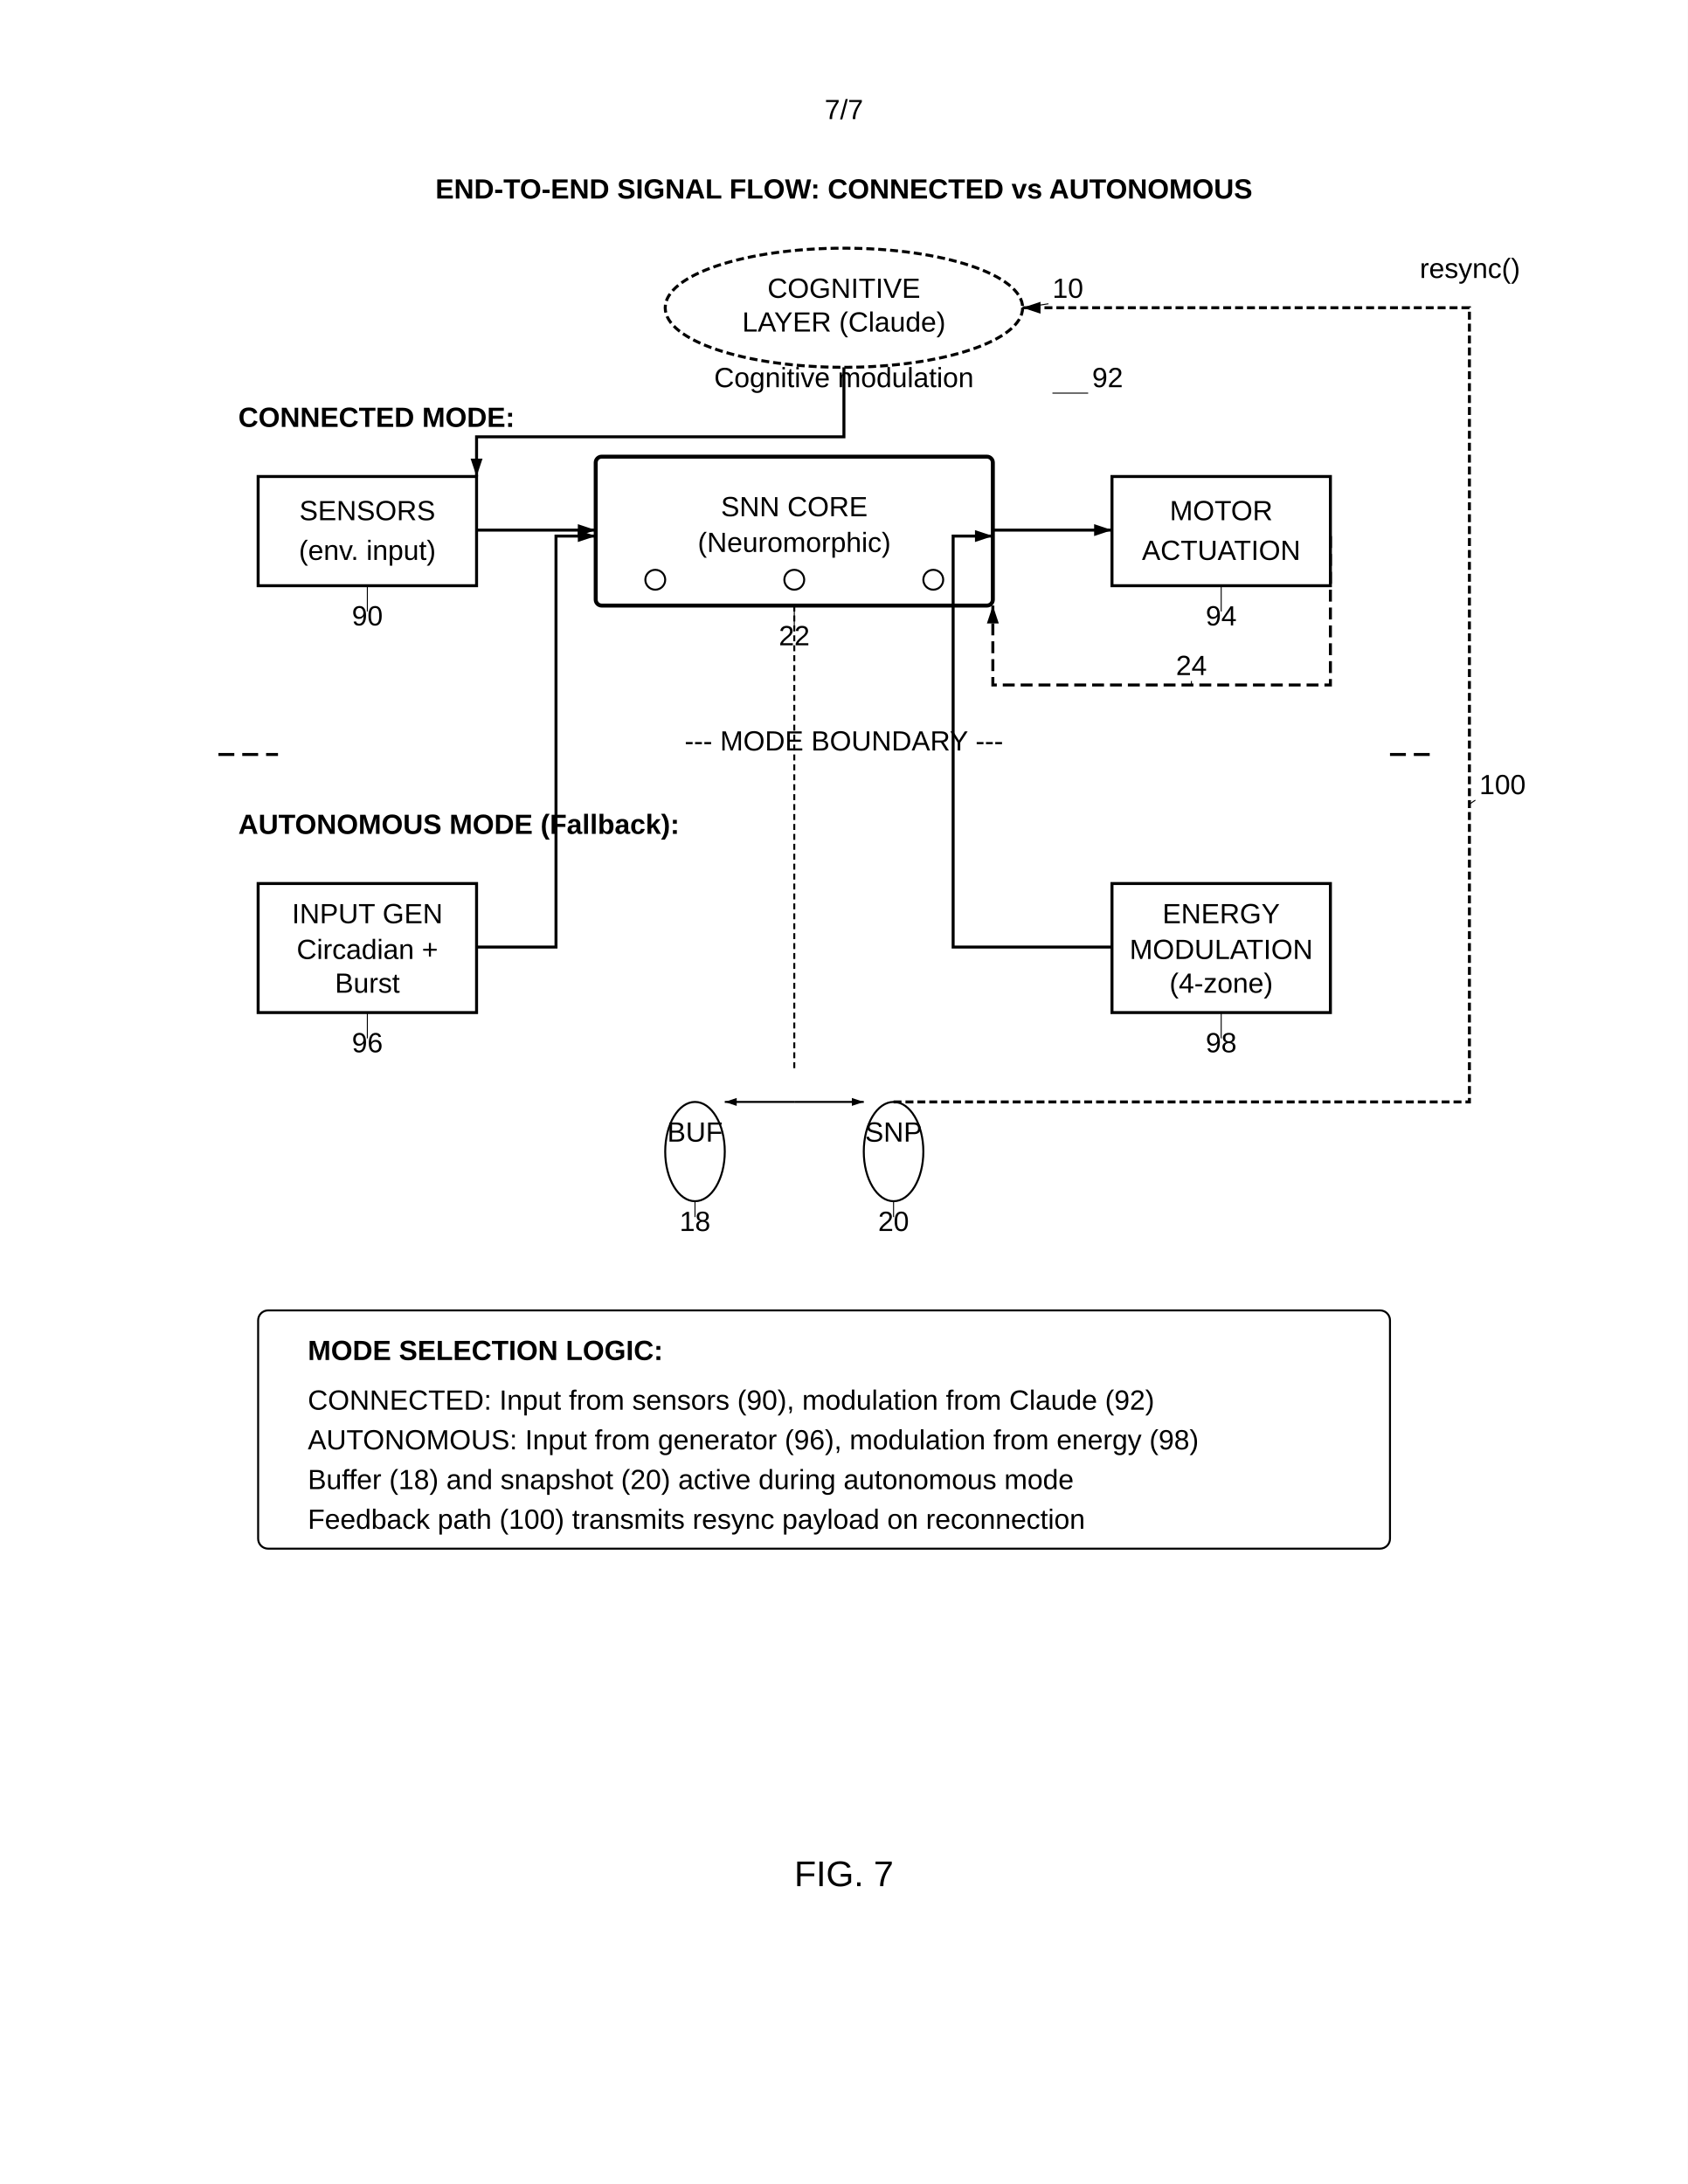
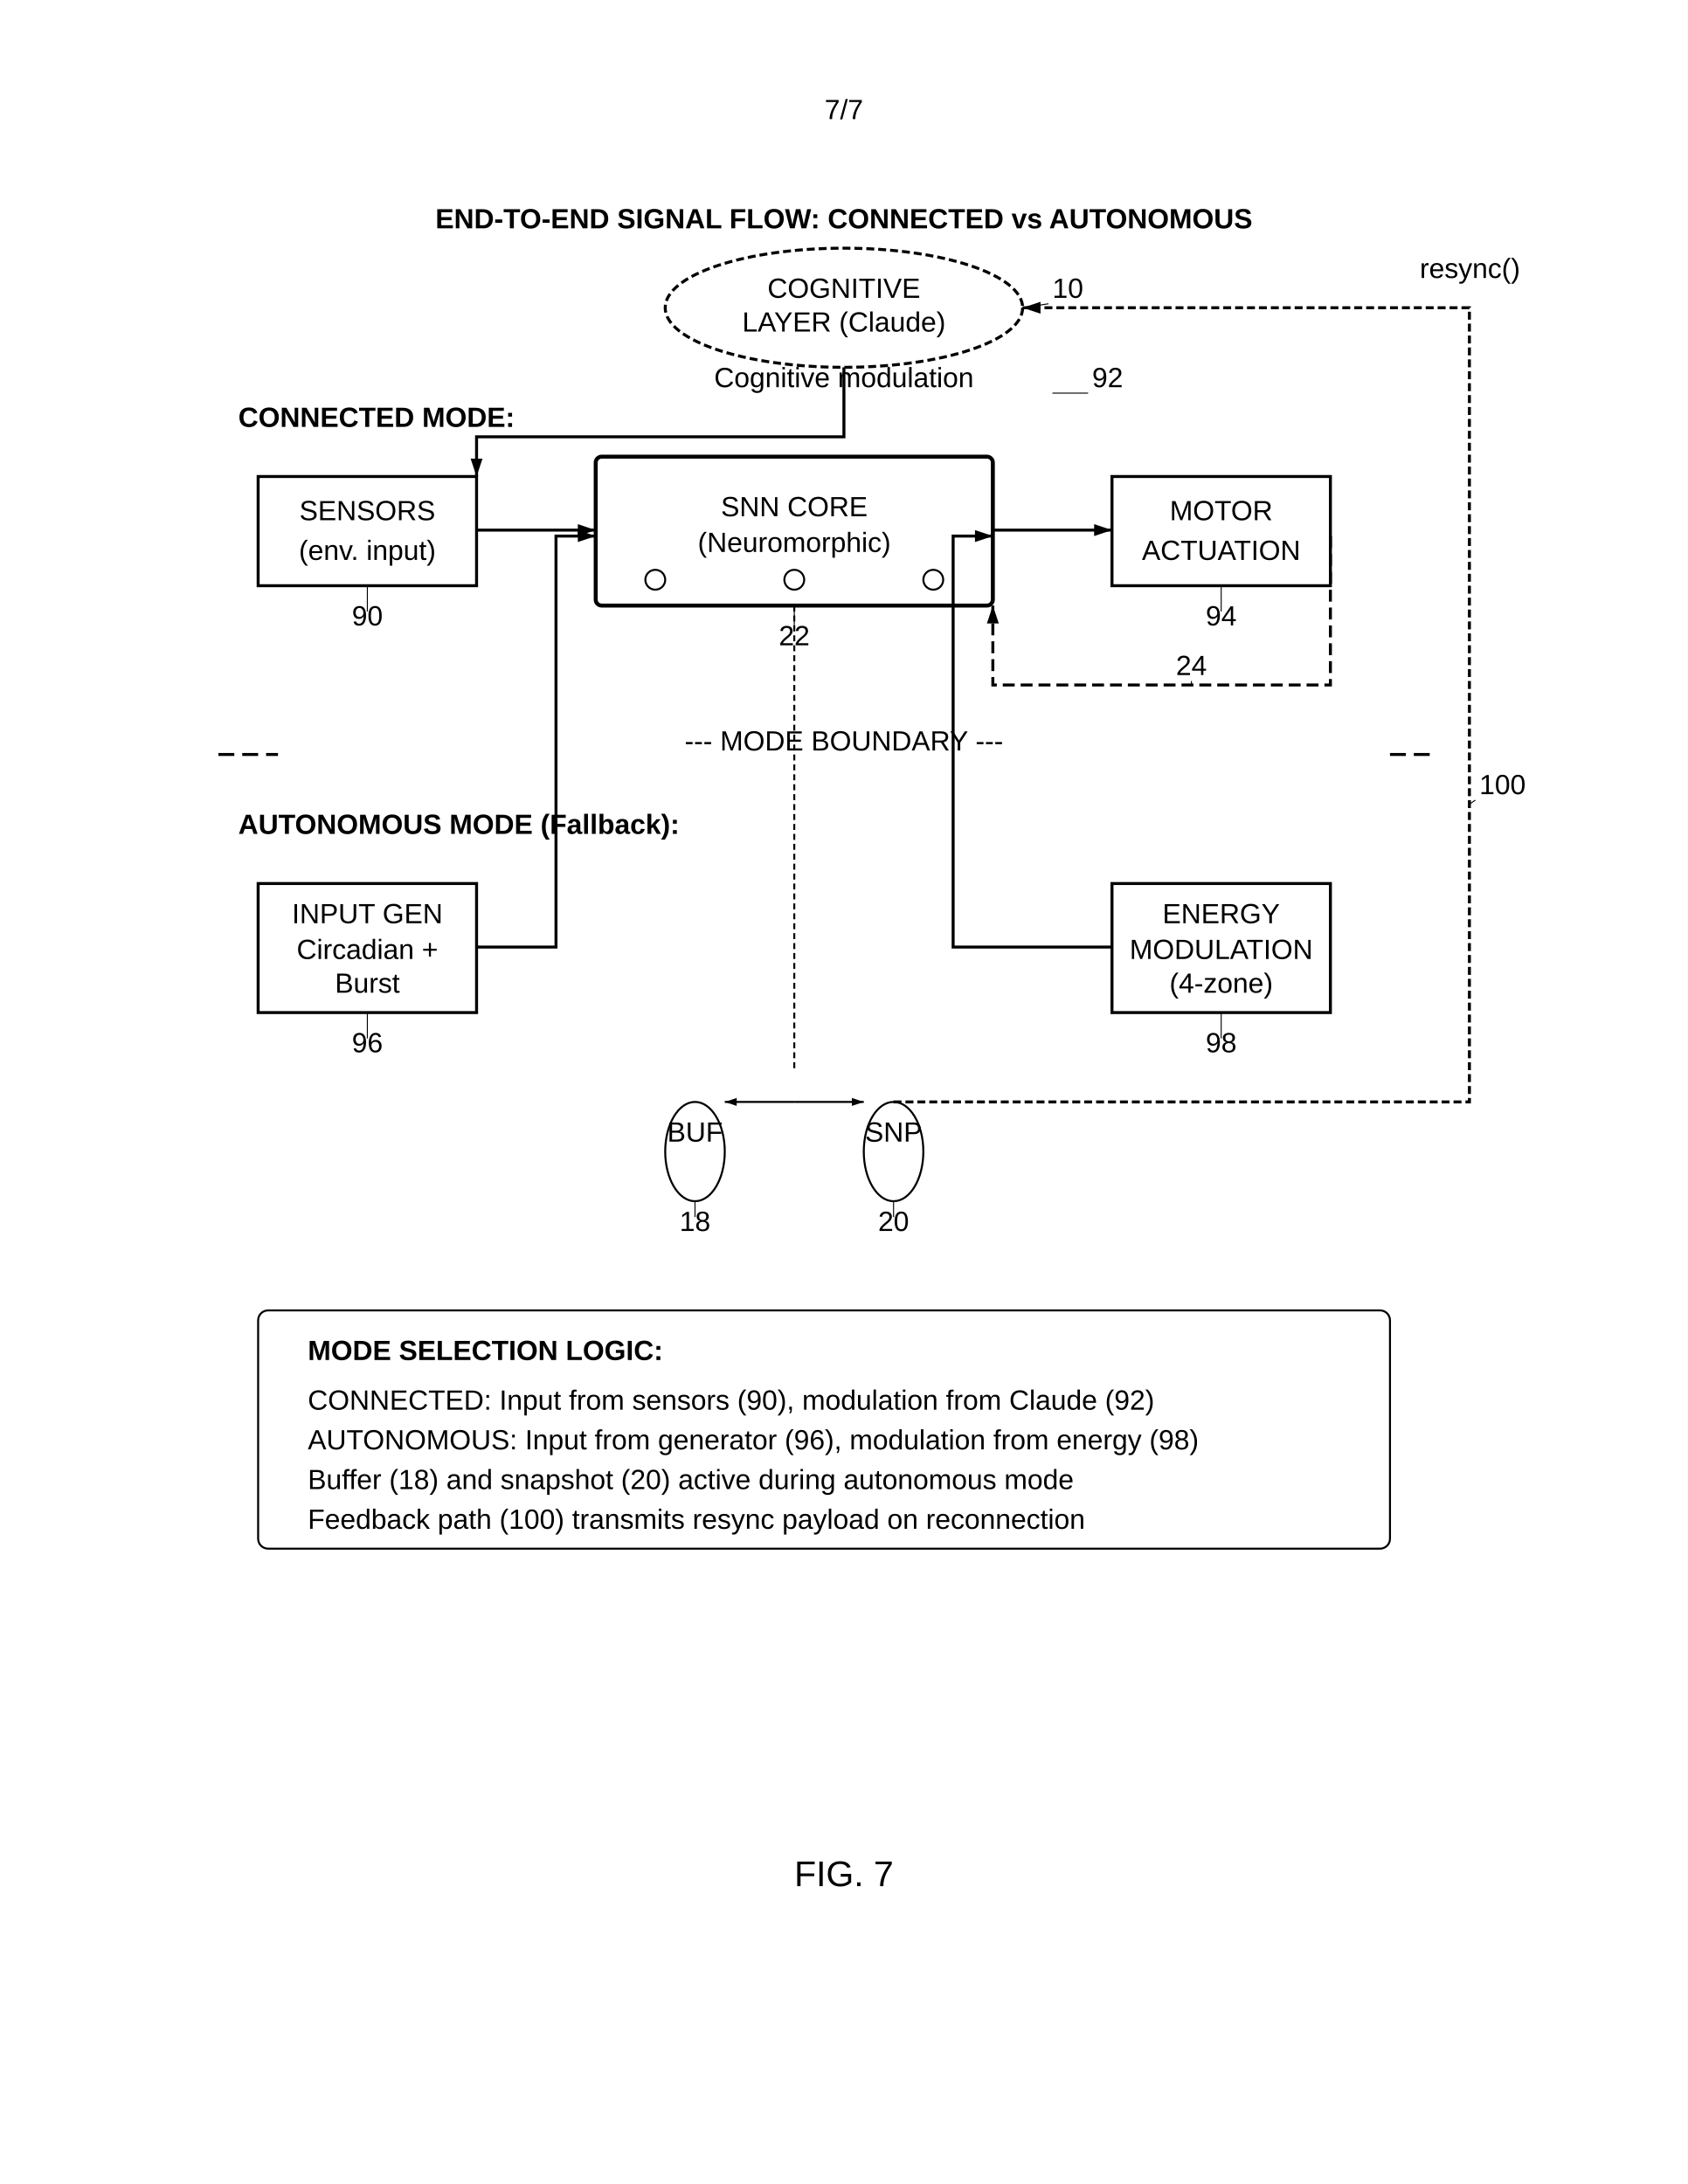
<svg xmlns="http://www.w3.org/2000/svg" width="8.5in" height="11in" viewBox="0 0 850 1100">
  <rect width="100%" height="100%" fill="white" />
  <defs>
    <marker id="ah" markerWidth="6" markerHeight="4" refX="6" refY="2" orient="auto">
      <polygon points="0 0, 6 2, 0 4" fill="black" />
    </marker>
  </defs>
  <text x="425" y="60" font-family="Arial" font-size="14" text-anchor="middle" fill="black">7/7</text>
-   <text x="425" y="100" font-family="Arial" font-size="14" font-weight="bold" text-anchor="middle" fill="black">END-TO-END SIGNAL FLOW: CONNECTED vs AUTONOMOUS</text>
+   <text x="425" y="115" font-family="Arial" font-size="14" font-weight="bold" text-anchor="middle" fill="black">END-TO-END SIGNAL FLOW: CONNECTED vs AUTONOMOUS</text>
  <ellipse cx="425" cy="155" rx="90" ry="30" fill="none" stroke="black" stroke-width="1.5" stroke-dasharray="4,2" />
  <text x="425" y="150" font-family="Arial" font-size="14" text-anchor="middle" fill="black">COGNITIVE</text>
  <text x="425" y="167" font-family="Arial" font-size="14" text-anchor="middle" fill="black">LAYER (Claude)</text>
  <text x="530" y="150" font-family="Arial" font-size="14" fill="black">10</text>
  <line x1="528" y1="153" x2="515" y2="155" stroke="black" stroke-width="0.5" />
  <text x="120" y="215" font-family="Arial" font-size="14" font-weight="bold" fill="black">CONNECTED MODE:</text>
  <rect x="130" y="240" width="110" height="55" fill="none" stroke="black" stroke-width="1.5" />
  <text x="185" y="262" font-family="Arial" font-size="14" text-anchor="middle" fill="black">SENSORS</text>
  <text x="185" y="282" font-family="Arial" font-size="14" text-anchor="middle" fill="black">(env. input)</text>
  <text x="185" y="315" font-family="Arial" font-size="14" text-anchor="middle" fill="black">90</text>
  <line x1="185" y1="308" x2="185" y2="295" stroke="black" stroke-width="0.5" />
  <rect x="300" y="230" width="200" height="75" rx="3" fill="none" stroke="black" stroke-width="2" />
  <text x="400" y="260" font-family="Arial" font-size="14" text-anchor="middle" fill="black">SNN CORE</text>
  <text x="400" y="278" font-family="Arial" font-size="14" text-anchor="middle" fill="black">(Neuromorphic)</text>
  <circle cx="330" cy="292" r="5" fill="none" stroke="black" stroke-width="1" />
  <circle cx="400" cy="292" r="5" fill="none" stroke="black" stroke-width="1" />
  <circle cx="470" cy="292" r="5" fill="none" stroke="black" stroke-width="1" />
  <text x="400" y="325" font-family="Arial" font-size="14" text-anchor="middle" fill="black">22</text>
  <line x1="400" y1="318" x2="400" y2="305" stroke="black" stroke-width="0.5" />
  <rect x="560" y="240" width="110" height="55" fill="none" stroke="black" stroke-width="1.5" />
  <text x="615" y="262" font-family="Arial" font-size="14" text-anchor="middle" fill="black">MOTOR</text>
  <text x="615" y="282" font-family="Arial" font-size="14" text-anchor="middle" fill="black">ACTUATION</text>
  <text x="615" y="315" font-family="Arial" font-size="14" text-anchor="middle" fill="black">94</text>
  <line x1="615" y1="308" x2="615" y2="295" stroke="black" stroke-width="0.5" />
  <path d="M670 270 L670 345 L500 345 L500 305" stroke="black" stroke-width="1.5" stroke-dasharray="6,3" fill="none" marker-end="url(#ah)" />
  <text x="600" y="340" font-family="Arial" font-size="14" text-anchor="middle" fill="black">24</text>
  <line x1="600" y1="343" x2="600" y2="345" stroke="black" stroke-width="0.5" />
  <text x="425" y="195" font-family="Arial" font-size="14" text-anchor="middle" fill="black">Cognitive modulation</text>
  <text x="550" y="195" font-family="Arial" font-size="14" fill="black">92</text>
  <line x1="548" y1="198" x2="530" y2="198" stroke="black" stroke-width="0.5" />
  <line x1="110" y1="380" x2="140" y2="380" stroke="black" stroke-width="1.5" stroke-dasharray="8,4" />
  <line x1="700" y1="380" x2="720" y2="380" stroke="black" stroke-width="1.5" stroke-dasharray="8,4" />
  <text x="425" y="378" font-family="Arial" font-size="14" text-anchor="middle" fill="black">--- MODE BOUNDARY ---</text>
  <text x="120" y="420" font-family="Arial" font-size="14" font-weight="bold" fill="black">AUTONOMOUS MODE (Fallback):</text>
  <rect x="130" y="445" width="110" height="65" fill="none" stroke="black" stroke-width="1.5" />
  <text x="185" y="465" font-family="Arial" font-size="14" text-anchor="middle" fill="black">INPUT GEN</text>
  <text x="185" y="483" font-family="Arial" font-size="14" text-anchor="middle" fill="black">Circadian +</text>
  <text x="185" y="500" font-family="Arial" font-size="14" text-anchor="middle" fill="black">Burst</text>
  <text x="185" y="530" font-family="Arial" font-size="14" text-anchor="middle" fill="black">96</text>
  <line x1="185" y1="523" x2="185" y2="510" stroke="black" stroke-width="0.5" />
  <rect x="560" y="445" width="110" height="65" fill="none" stroke="black" stroke-width="1.5" />
  <text x="615" y="465" font-family="Arial" font-size="14" text-anchor="middle" fill="black">ENERGY</text>
  <text x="615" y="483" font-family="Arial" font-size="14" text-anchor="middle" fill="black">MODULATION</text>
  <text x="615" y="500" font-family="Arial" font-size="14" text-anchor="middle" fill="black">(4-zone)</text>
  <text x="615" y="530" font-family="Arial" font-size="14" text-anchor="middle" fill="black">98</text>
  <line x1="615" y1="523" x2="615" y2="510" stroke="black" stroke-width="0.5" />
  <ellipse cx="350" cy="580" rx="15" ry="25" fill="none" stroke="black" stroke-width="1" />
  <text x="350" y="575" font-family="Arial" font-size="14" text-anchor="middle" fill="black">BUF</text>
  <text x="350" y="620" font-family="Arial" font-size="14" text-anchor="middle" fill="black">18</text>
  <line x1="350" y1="613" x2="350" y2="605" stroke="black" stroke-width="0.5" />
  <ellipse cx="450" cy="580" rx="15" ry="25" fill="none" stroke="black" stroke-width="1" />
  <text x="450" y="575" font-family="Arial" font-size="14" text-anchor="middle" fill="black">SNP</text>
  <text x="450" y="620" font-family="Arial" font-size="14" text-anchor="middle" fill="black">20</text>
  <line x1="450" y1="613" x2="450" y2="605" stroke="black" stroke-width="0.5" />
  <path d="M425 185 L425 220 L240 220 L240 240" stroke="black" stroke-width="1.5" fill="none" marker-end="url(#ah)" />
  <line x1="240" y1="267" x2="300" y2="267" stroke="black" stroke-width="1.5" marker-end="url(#ah)" />
  <line x1="500" y1="267" x2="560" y2="267" stroke="black" stroke-width="1.5" marker-end="url(#ah)" />
  <path d="M240 477 L280 477 L280 270 L300 270" stroke="black" stroke-width="1.5" fill="none" marker-end="url(#ah)" />
  <path d="M560 477 L480 477 L480 270 L500 270" stroke="black" stroke-width="1.5" fill="none" marker-end="url(#ah)" />
  <line x1="400" y1="305" x2="400" y2="540" stroke="black" stroke-width="1" stroke-dasharray="3,2" />
  <line x1="400" y1="555" x2="365" y2="555" stroke="black" stroke-width="1" marker-end="url(#ah)" />
  <line x1="400" y1="555" x2="435" y2="555" stroke="black" stroke-width="1" marker-end="url(#ah)" />
  <path d="M450 555 L740 555 L740 155 L515 155" stroke="black" stroke-width="1.5" stroke-dasharray="4,2" fill="none" marker-end="url(#ah)" />
  <text x="745" y="400" font-family="Arial" font-size="14" fill="black">100</text>
  <line x1="743" y1="403" x2="740" y2="405" stroke="black" stroke-width="0.5" />
  <text x="715" y="140" font-family="Arial" font-size="14" fill="black">resync()</text>
  <rect x="130" y="660" width="570" height="120" rx="5" fill="none" stroke="black" stroke-width="1" />
  <text x="155" y="685" font-family="Arial" font-size="14" font-weight="bold" fill="black">MODE SELECTION LOGIC:</text>
  <text x="155" y="710" font-family="Arial" font-size="14" fill="black">CONNECTED: Input from sensors (90), modulation from Claude (92)</text>
  <text x="155" y="730" font-family="Arial" font-size="14" fill="black">AUTONOMOUS: Input from generator (96), modulation from energy (98)</text>
  <text x="155" y="750" font-family="Arial" font-size="14" fill="black">Buffer (18) and snapshot (20) active during autonomous mode</text>
  <text x="155" y="770" font-family="Arial" font-size="14" fill="black">Feedback path (100) transmits resync payload on reconnection</text>
  <text x="425" y="950" font-family="Arial" font-size="18" text-anchor="middle" fill="black">FIG. 7</text>
</svg>
